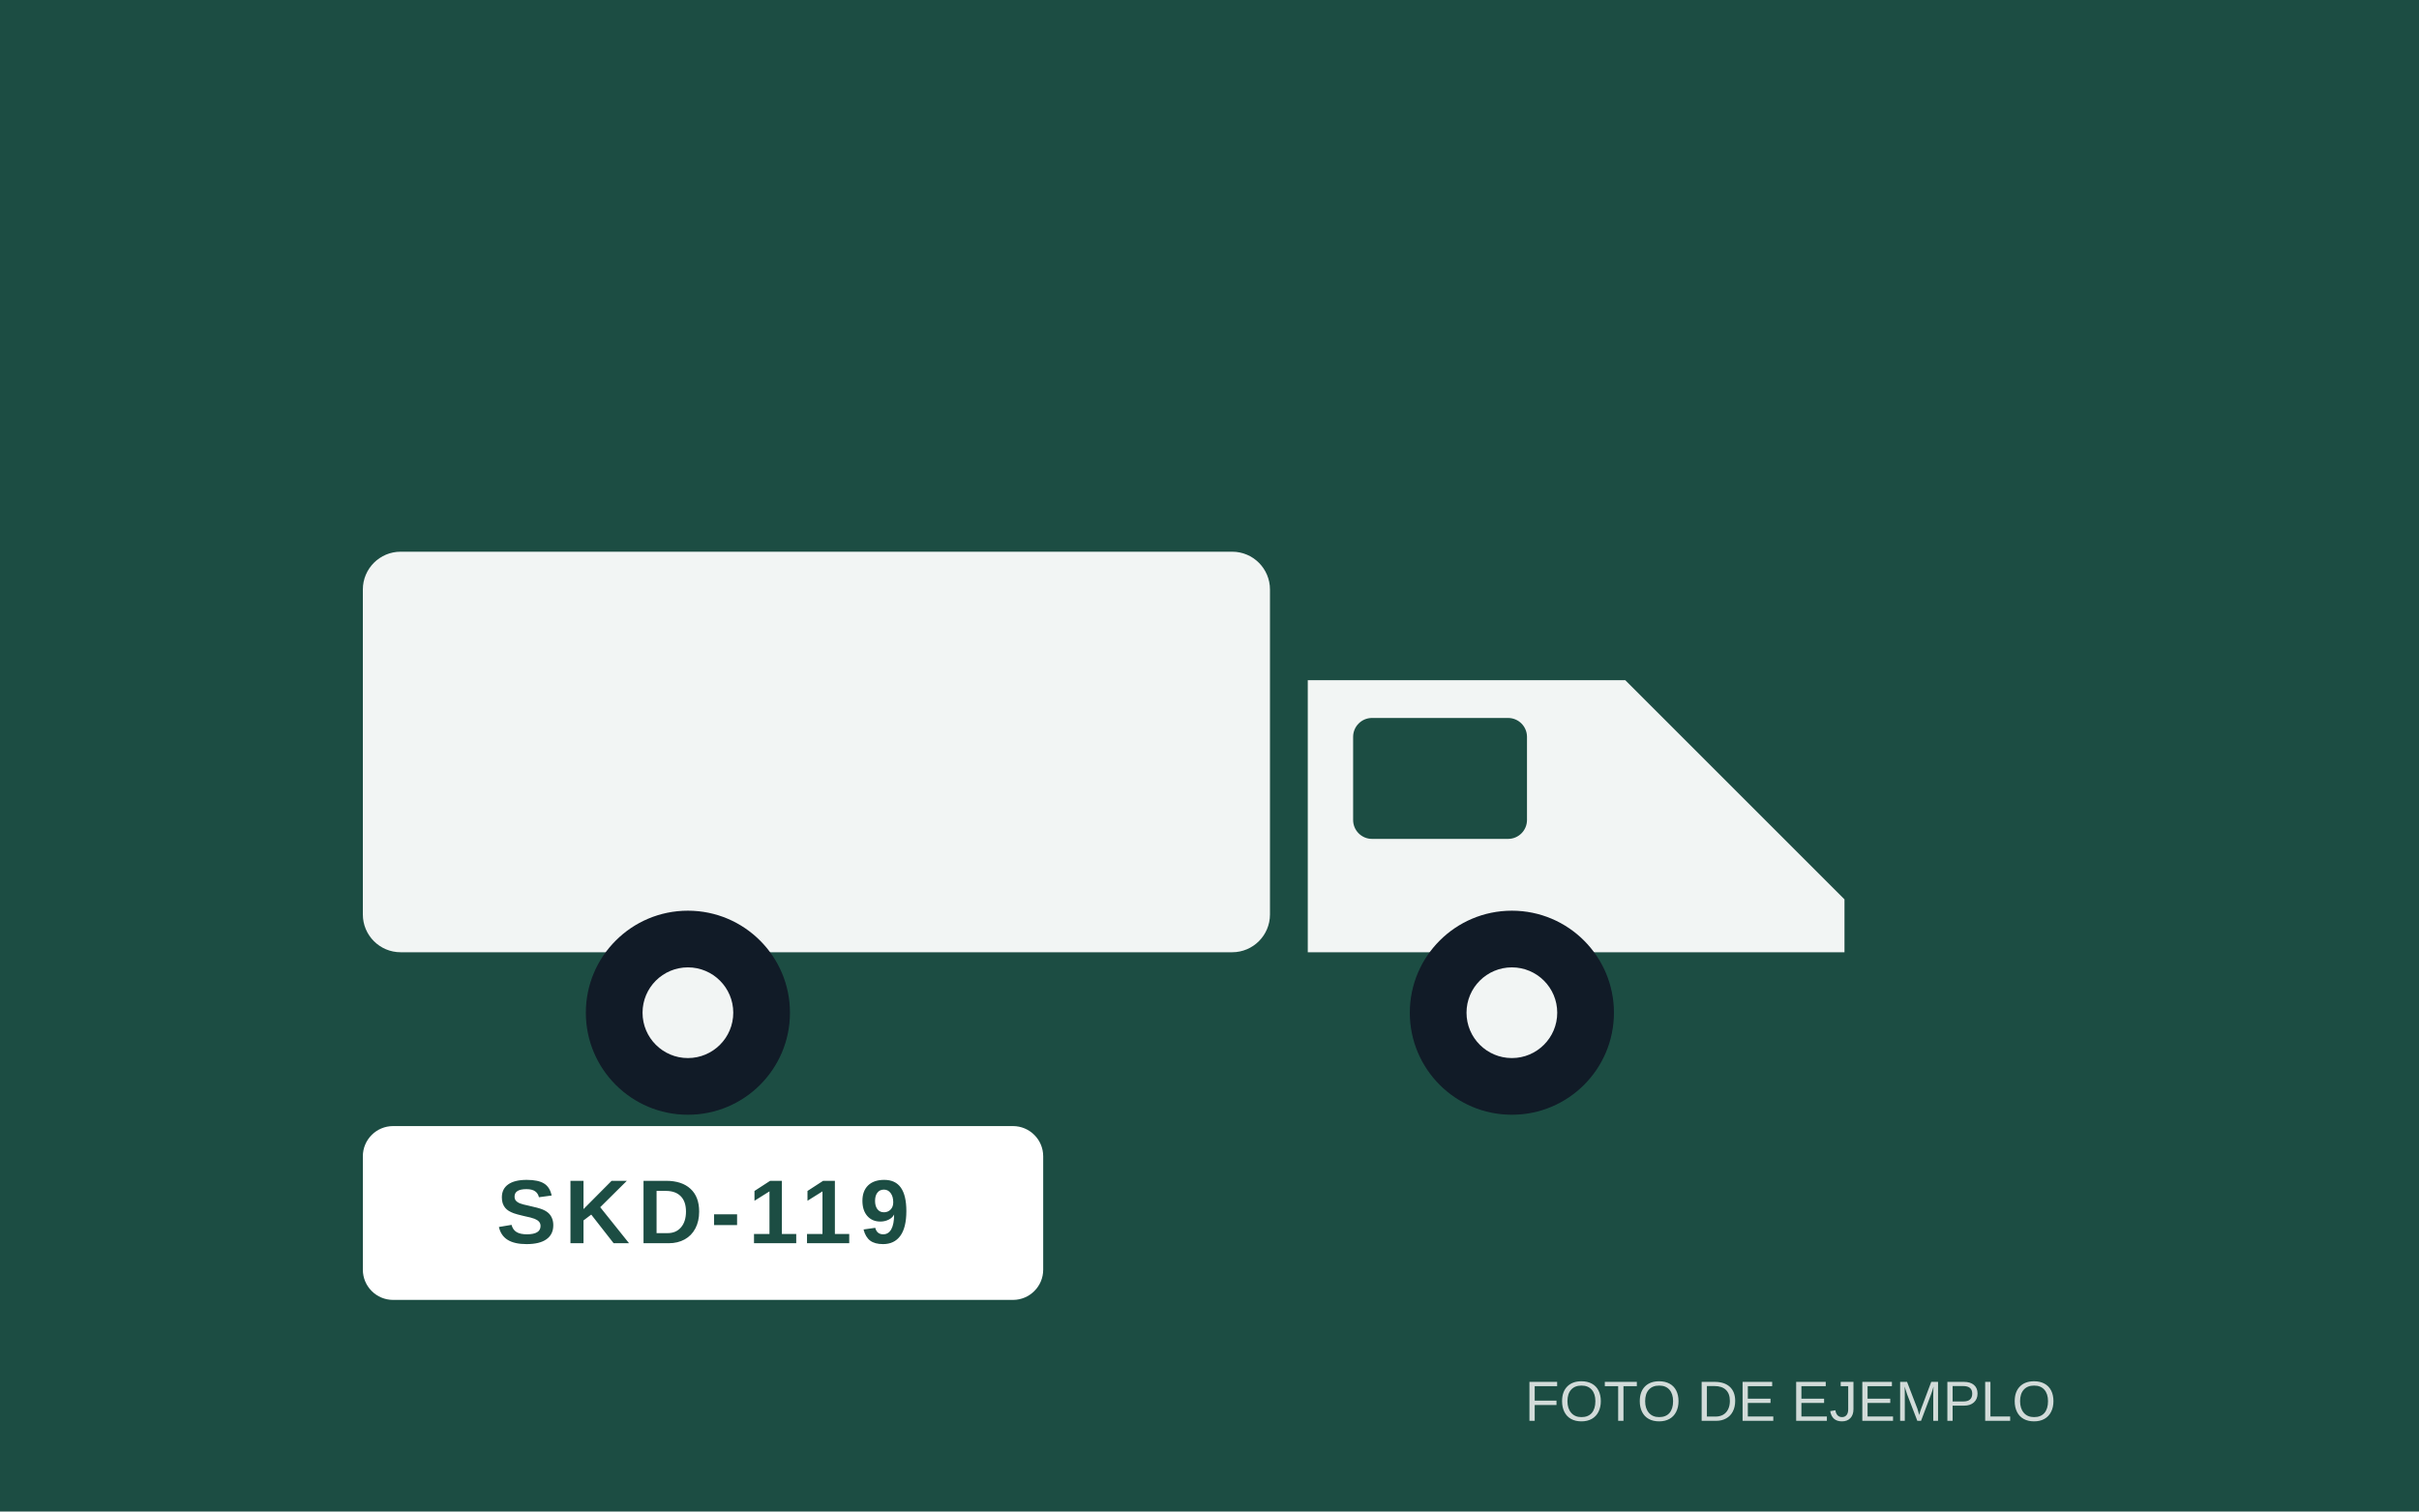
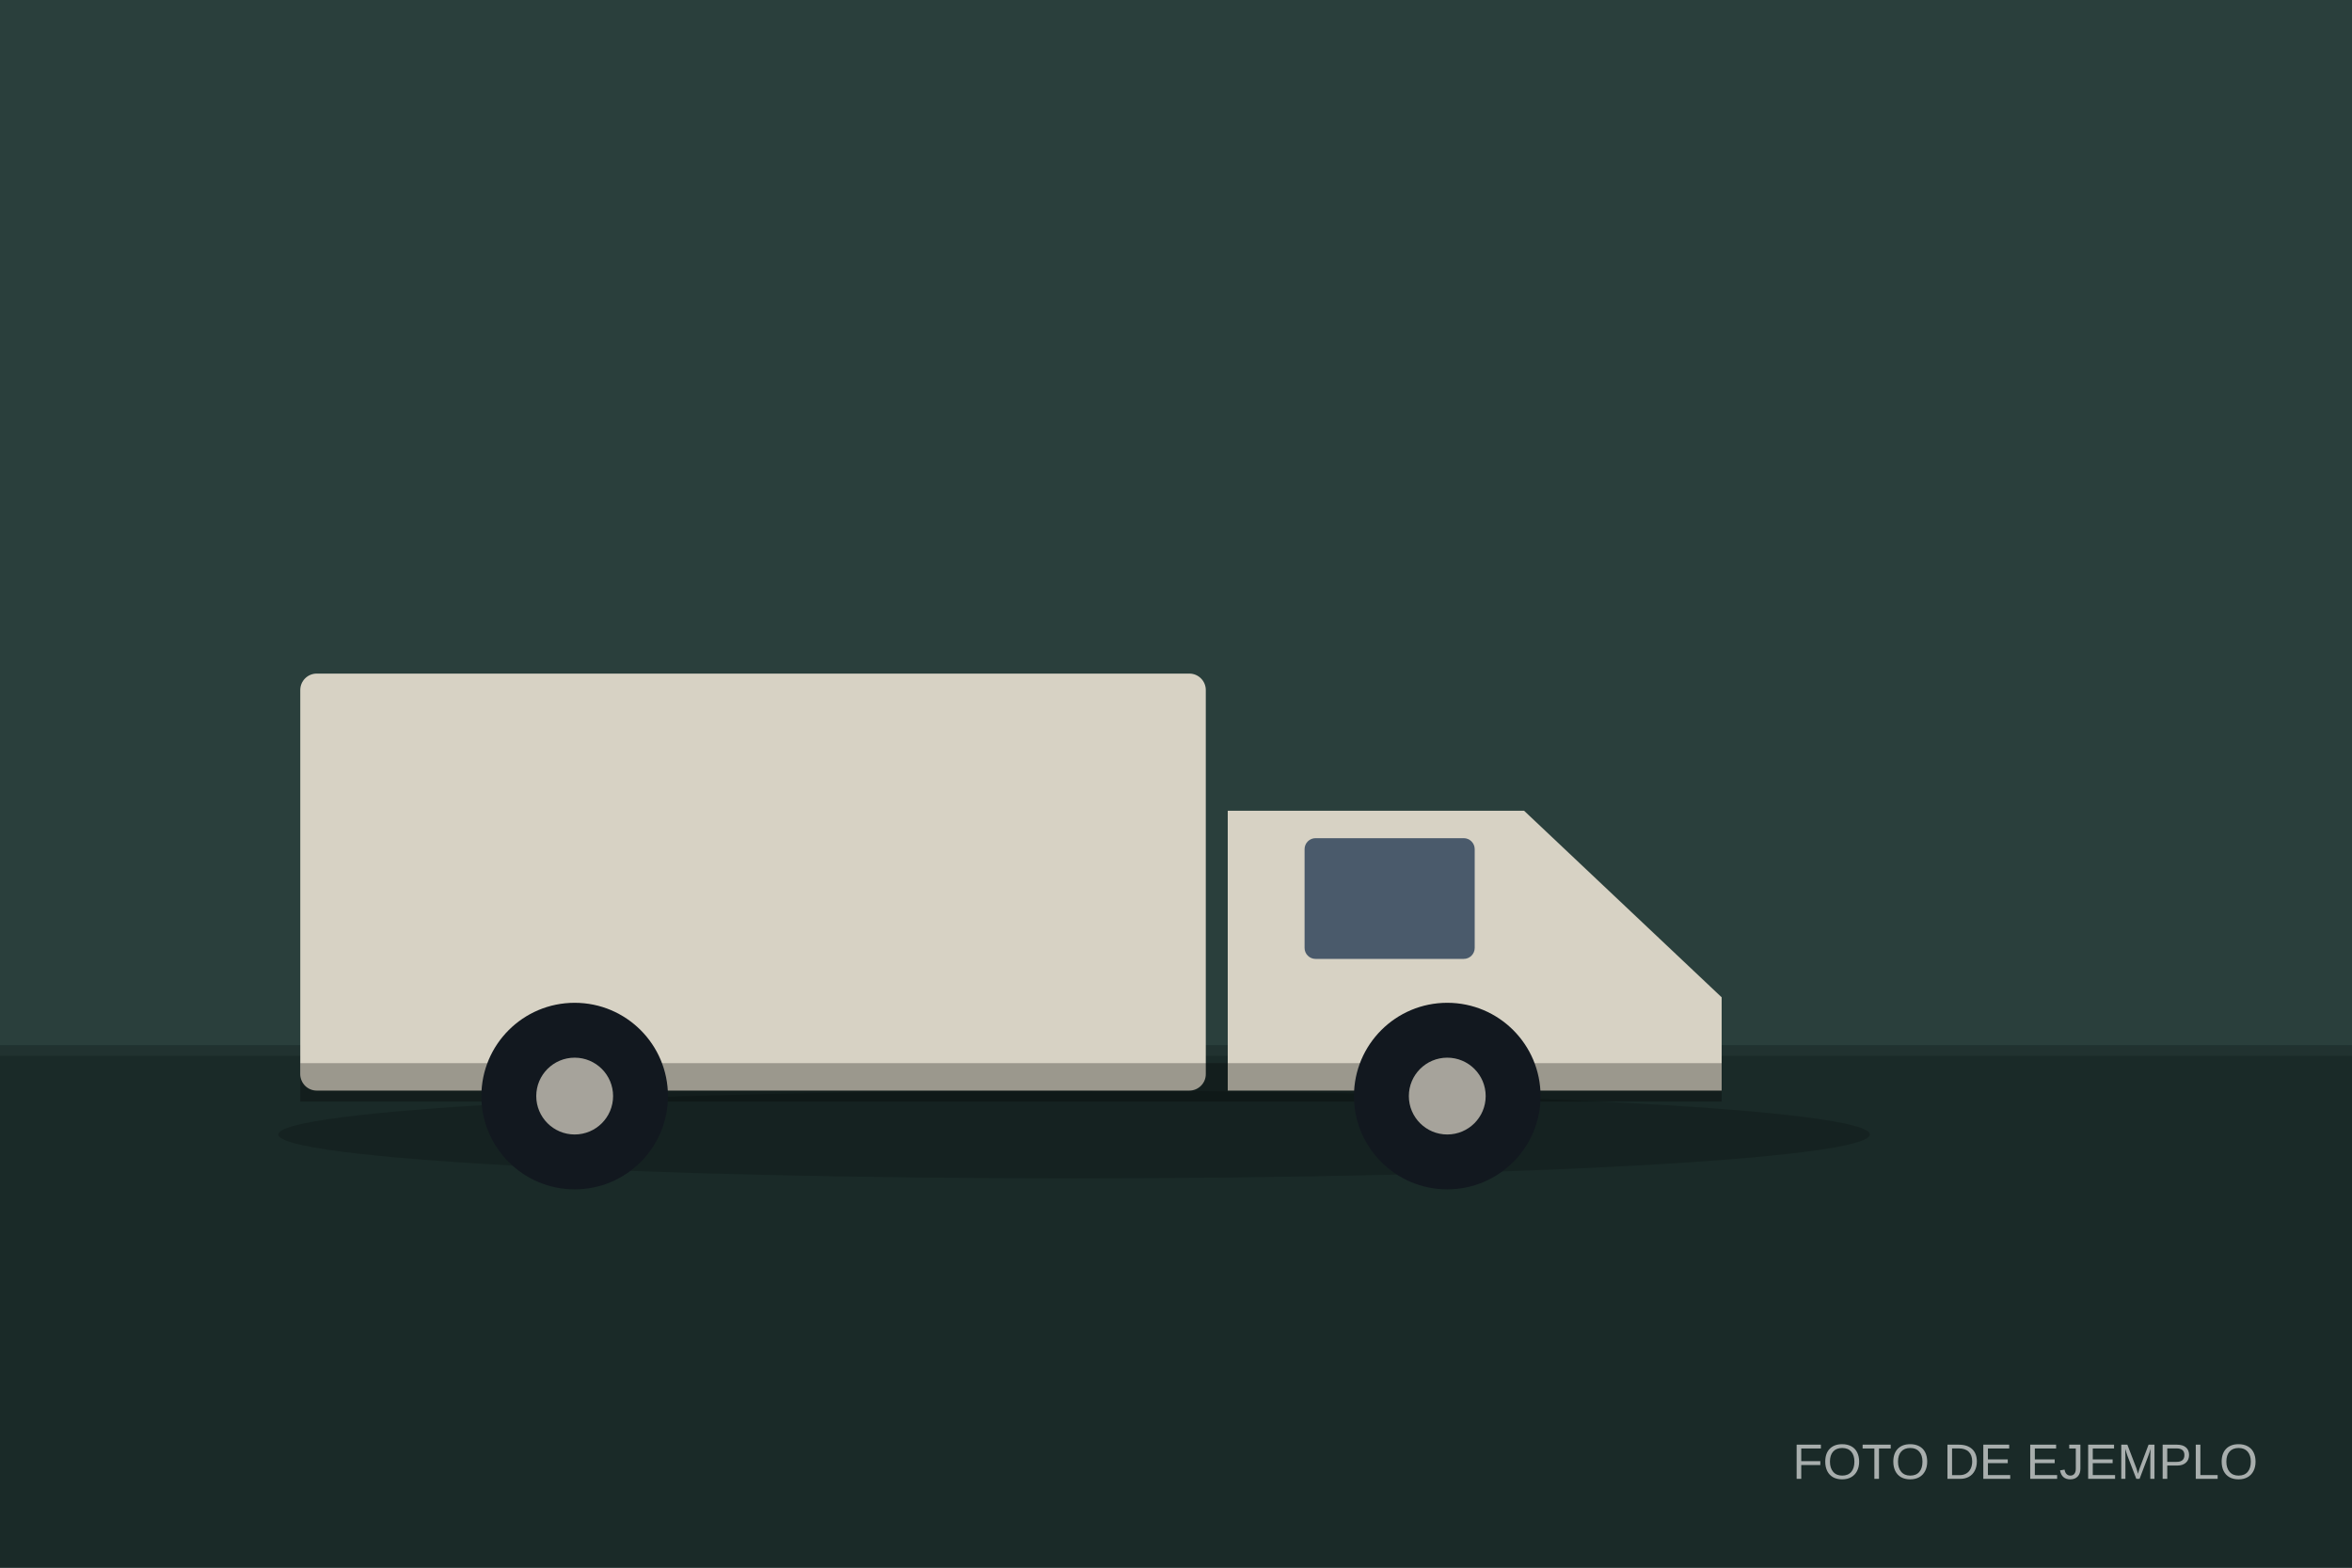
- <svg xmlns="http://www.w3.org/2000/svg" viewBox="0 0 640 400" width="640" height="400" role="img" aria-label="Foto de ejemplo del camión SKD-119">
-   <rect width="640" height="400" fill="#1c4d43" />
-   <g transform="translate(96 128)" fill="#ffffff" opacity="0.94">
-     <rect x="0" y="18" width="240" height="106" rx="10" />
-     <path d="M250 52h84l58 58v14h-142z" />
-     <circle cx="86" cy="140" r="27" fill="#101725" />
-     <circle cx="86" cy="140" r="12" fill="#ffffff" />
-     <circle cx="304" cy="140" r="27" fill="#101725" />
-     <circle cx="304" cy="140" r="12" fill="#ffffff" />
-     <rect x="262" y="62" width="46" height="32" rx="5" fill="#1c4d43" />
+ <svg xmlns="http://www.w3.org/2000/svg" viewBox="0 0 900 600" width="900" height="600" role="img" aria-label="Fotografía de ejemplo de un vehículo">
+   <rect width="900" height="600" fill="#2a3f3c" />
+   <rect y="404" width="900" height="196" fill="#1a2a28" />
+   <rect y="400" width="900" height="4" fill="#1a2a28" opacity="0.6" />
+   <g transform="translate(96 209.5) scale(1.05)">
+     <ellipse cx="300" cy="214" rx="290" ry="16" fill="#000000" opacity="0.18" />
+     <rect x="18" y="46" width="330" height="152" rx="6" fill="#d7d2c4" />
+     <path d="M356 96h108l72 68v34H356z" fill="#d7d2c4" />
+     <rect x="384" y="106" width="62" height="44" rx="4" fill="#4a5a6b" />
+     <rect x="18" y="188" width="518" height="14" fill="#000000" opacity="0.28" />
+     <circle cx="118" cy="200" r="34" fill="#12181f" />
+     <circle cx="118" cy="200" r="14" fill="#d7d2c4" opacity="0.75" />
+     <circle cx="436" cy="200" r="34" fill="#12181f" />
+     <circle cx="436" cy="200" r="14" fill="#d7d2c4" opacity="0.75" />
  </g>
-   <rect x="96" y="298" width="180" height="46" rx="8" fill="#ffffff" />
-   <text x="186" y="329" font-family="Segoe UI, Arial, sans-serif" font-size="24" font-weight="700" fill="#1c4d43" text-anchor="middle" letter-spacing="2">SKD-119</text>
-   <text x="544" y="376" font-family="Segoe UI, Arial, sans-serif" font-size="15" fill="#ffffff" opacity="0.8" text-anchor="end">FOTO DE EJEMPLO</text>
+   <text x="864" y="566" font-family="Segoe UI, Arial, sans-serif" font-size="19" fill="#ffffff" opacity="0.62" text-anchor="end">FOTO DE EJEMPLO</text>
</svg>
